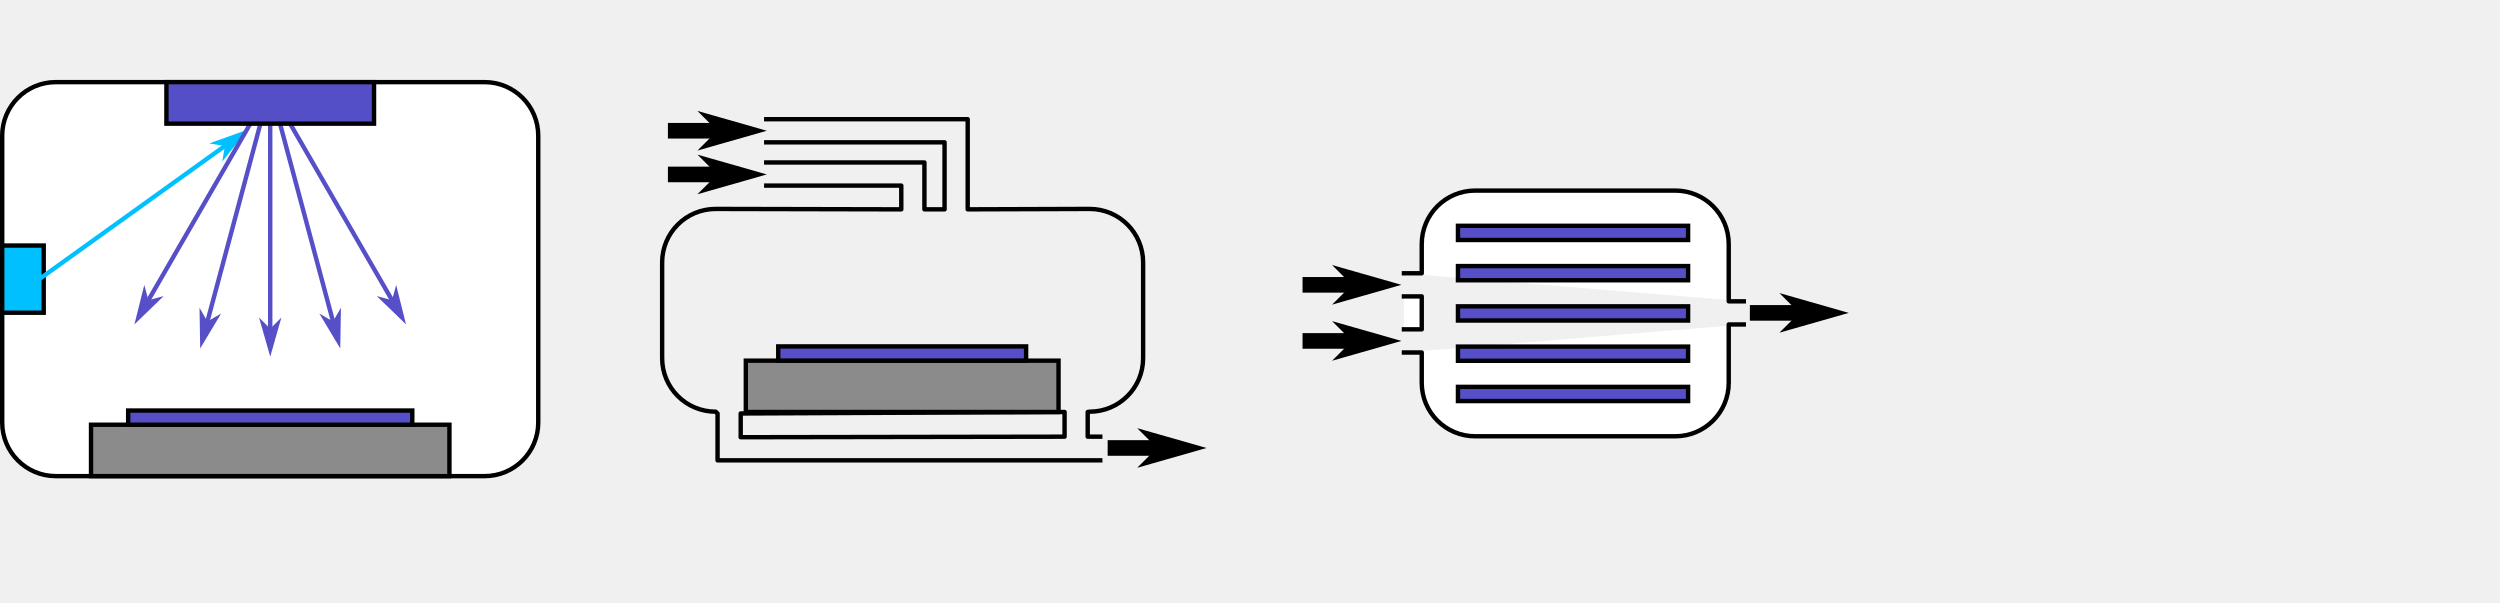
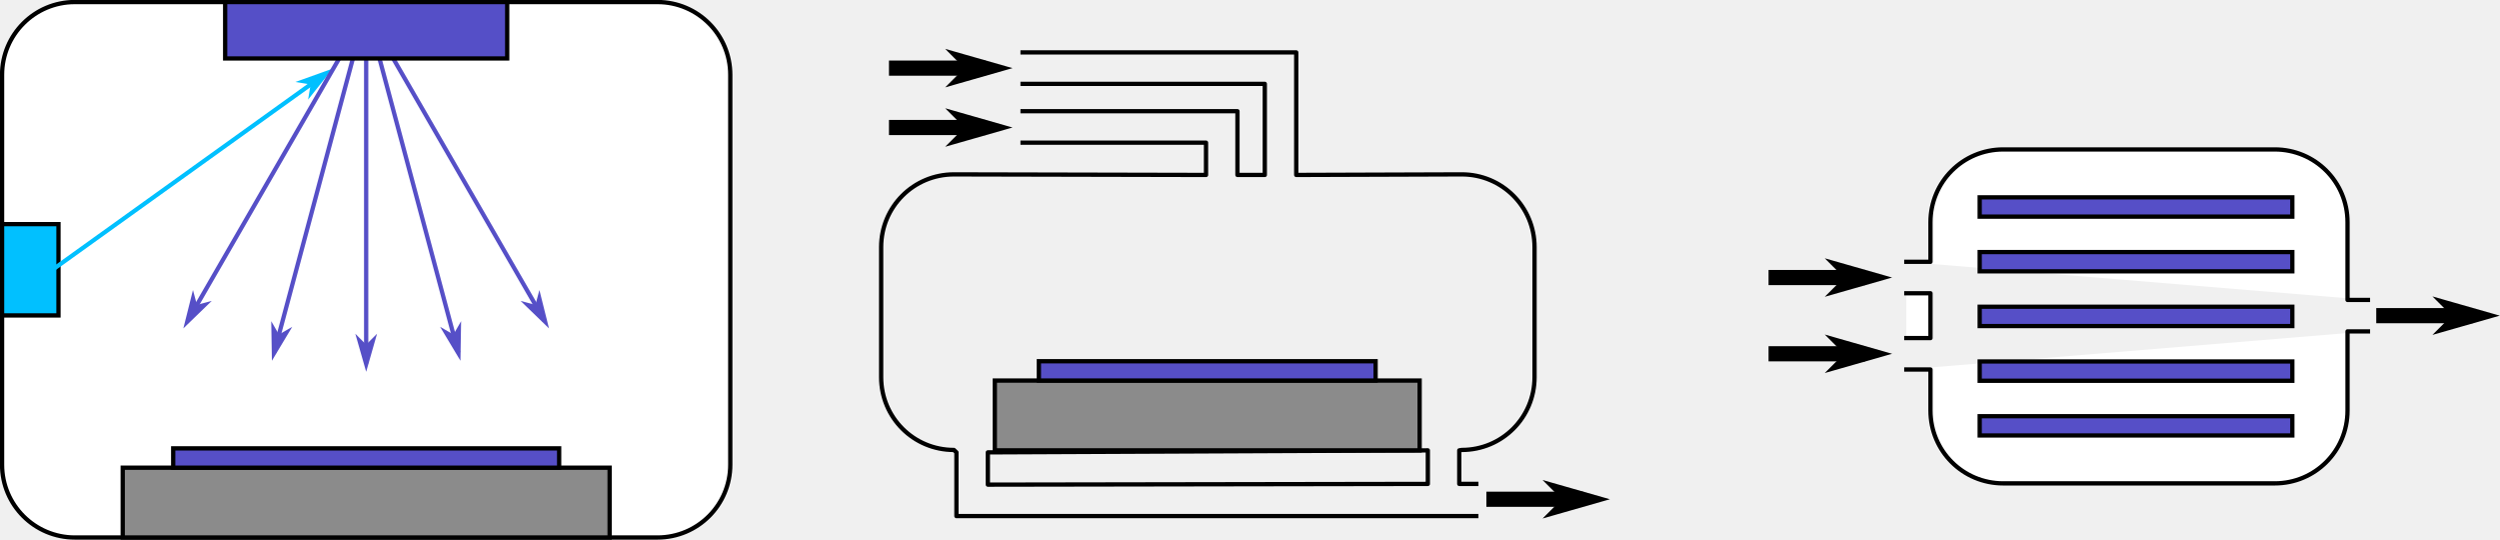
- <svg xmlns="http://www.w3.org/2000/svg" width="567.55" height="136.838" id="svg2" version="1.1">
+ <svg xmlns="http://www.w3.org/2000/svg" width="584.291" height="126.139" id="svg2" version="1.1">
  <defs id="defs4">
    <marker style="overflow:visible" id="Arrow1Mend" refX="0" refY="0" orient="auto">
      <path transform="matrix(-0.4,0,0,-0.4,-4,0)" style="fill-rule:evenodd;stroke:#000000;stroke-width:1pt" d="M 0,0 5,-5 -12.5,0 5,5 0,0 z" id="path4171" />
    </marker>
    <marker style="overflow:visible" id="Arrow1Send" refX="0" refY="0" orient="auto">
      <path transform="matrix(-0.2,0,0,-0.2,-1.2,0)" style="fill-rule:evenodd;stroke:#000000;stroke-width:1pt" d="M 0,0 5,-5 -12.5,0 5,5 0,0 z" id="path4177" />
    </marker>
    <marker style="overflow:visible" id="Arrow1Lend" refX="0" refY="0" orient="auto">
      <path transform="matrix(-0.8,0,0,-0.8,-10,0)" style="fill-rule:evenodd;stroke:#000000;stroke-width:1pt" d="M 0,0 5,-5 -12.5,0 5,5 0,0 z" id="path4165" />
    </marker>
    <marker style="overflow:visible" id="Arrow1Mend-5" refX="0" refY="0" orient="auto">
      <path transform="matrix(-0.4,0,0,-0.4,-4,0)" style="fill-rule:evenodd;stroke:#000000;stroke-width:1pt" d="M 0,0 5,-5 -12.5,0 5,5 0,0 z" id="path4171-6" />
    </marker>
    <marker style="overflow:visible" id="Arrow1Send-5" refX="0" refY="0" orient="auto">
      <path transform="matrix(-0.2,0,0,-0.2,-1.2,0)" style="fill-rule:evenodd;stroke:#000000;stroke-width:1pt" d="M 0,0 5,-5 -12.5,0 5,5 0,0 z" id="path4177-6" />
    </marker>
    <marker style="overflow:visible" id="Arrow1Send-53" refX="0" refY="0" orient="auto">
      <path transform="matrix(-0.2,0,0,-0.2,-1.2,0)" style="fill-rule:evenodd;stroke:#000000;stroke-width:1pt" d="M 0,0 5,-5 -12.5,0 5,5 0,0 z" id="path4177-7" />
    </marker>
    <marker style="overflow:visible" id="Arrow1Send-7" refX="0" refY="0" orient="auto">
      <path transform="matrix(-0.2,0,0,-0.2,-1.2,0)" style="fill-rule:evenodd;stroke:#000000;stroke-width:1pt" d="M 0,0 5,-5 -12.5,0 5,5 0,0 z" id="path4177-0" />
    </marker>
    <marker style="overflow:visible" id="Arrow1Send-6" refX="0" refY="0" orient="auto">
      <path transform="matrix(-0.2,0,0,-0.2,-1.2,0)" style="fill-rule:evenodd;stroke:#000000;stroke-width:1pt" d="M 0,0 5,-5 -12.5,0 5,5 0,0 z" id="path4177-9" />
    </marker>
    <marker style="overflow:visible" id="Arrow1Mendp" refX="0" refY="0" orient="auto">
      <path transform="matrix(-0.4,0,0,-0.4,-4,0)" style="fill:#564fc7;fill-rule:evenodd;stroke:#564fc7;stroke-width:1pt" d="M 0,0 5,-5 -12.5,0 5,5 0,0 z" id="path4158" />
    </marker>
    <marker style="overflow:visible" id="Arrow1Mendi" refX="0" refY="0" orient="auto">
      <path transform="matrix(-0.4,0,0,-0.4,-4,0)" style="fill:#564fc7;fill-rule:evenodd;stroke:#564fc7;stroke-width:1pt" d="M 0,0 5,-5 -12.5,0 5,5 0,0 z" id="path4161" />
    </marker>
    <marker style="overflow:visible" id="Arrow1MendX" refX="0" refY="0" orient="auto">
      <path transform="matrix(-0.4,0,0,-0.4,-4,0)" style="fill:#564fc7;fill-rule:evenodd;stroke:#564fc7;stroke-width:1pt" d="M 0,0 5,-5 -12.5,0 5,5 0,0 z" id="path4164" />
    </marker>
    <marker style="overflow:visible" id="Arrow1MendT" refX="0" refY="0" orient="auto">
      <path transform="matrix(-0.4,0,0,-0.4,-4,0)" style="fill:#01c0ff;fill-rule:evenodd;stroke:#01c0ff;stroke-width:1pt" d="M 0,0 5,-5 -12.5,0 5,5 0,0 z" id="path4167" />
    </marker>
    <marker style="overflow:visible" id="Arrow1MendK" refX="0" refY="0" orient="auto">
      <path transform="matrix(-0.4,0,0,-0.4,-4,0)" style="fill:#564fc7;fill-rule:evenodd;stroke:#564fc7;stroke-width:1pt" d="M 0,0 5,-5 -12.5,0 5,5 0,0 z" id="path4170" />
    </marker>
    <marker style="overflow:visible" id="Arrow1Mendq" refX="0" refY="0" orient="auto">
      <path transform="matrix(-0.4,0,0,-0.4,-4,0)" style="fill:#564fc7;fill-rule:evenodd;stroke:#564fc7;stroke-width:1pt" d="M 0,0 5,-5 -12.5,0 5,5 0,0 z" id="path4173" />
    </marker>
    <marker style="overflow:visible" id="Arrow1Send-0" refX="0" refY="0" orient="auto">
      <path transform="matrix(-0.2,0,0,-0.2,-1.2,0)" style="fill-rule:evenodd;stroke:#000000;stroke-width:1pt" d="M 0,0 5,-5 -12.5,0 5,5 0,0 z" id="path4177-8" />
    </marker>
    <marker style="overflow:visible" id="marker3356" refX="0" refY="0" orient="auto">
      <path transform="matrix(-0.2,0,0,-0.2,-1.2,0)" style="fill-rule:evenodd;stroke:#000000;stroke-width:1pt" d="M 0,0 5,-5 -12.5,0 5,5 0,0 z" id="path3358" />
    </marker>
    <marker style="overflow:visible" id="marker3360" refX="0" refY="0" orient="auto">
      <path transform="matrix(-0.2,0,0,-0.2,-1.2,0)" style="fill-rule:evenodd;stroke:#000000;stroke-width:1pt" d="M 0,0 5,-5 -12.5,0 5,5 0,0 z" id="path3362" />
    </marker>
+     <marker style="overflow:visible" id="Arrow1Send-8" refX="0" refY="0" orient="auto">
+       <path transform="matrix(-0.2,0,0,-0.2,-1.2,0)" style="fill-rule:evenodd;stroke:#000000;stroke-width:1pt" d="M 0,0 5,-5 -12.5,0 5,5 0,0 z" id="path4177-92" />
+     </marker>
+     <marker style="overflow:visible" id="marker3161" refX="0" refY="0" orient="auto">
+       <path transform="matrix(-0.2,0,0,-0.2,-1.2,0)" style="fill-rule:evenodd;stroke:#000000;stroke-width:1pt" d="M 0,0 5,-5 -12.5,0 5,5 0,0 z" id="path3163" />
+     </marker>
+     <marker style="overflow:visible" id="marker3165" refX="0" refY="0" orient="auto">
+       <path transform="matrix(-0.2,0,0,-0.2,-1.2,0)" style="fill-rule:evenodd;stroke:#000000;stroke-width:1pt" d="M 0,0 5,-5 -12.5,0 5,5 0,0 z" id="path3167" />
+     </marker>
  </defs>
-   <g transform="translate(-71.03401,-786.0116)" id="layer1">
-     <g id="g3282">
-       <rect style="fill:#ffffff;fill-opacity:1;stroke:#000000;stroke-width:1;stroke-linecap:round;stroke-linejoin:miter;stroke-miterlimit:4;stroke-opacity:1;stroke-dasharray:none;stroke-dashoffset:0" id="rect2985-4" width="121.692" height="89.444" x="71.534" y="804.656" rx="12.155" ry="12.155" />
-       <rect style="fill:#8b8b8b;fill-opacity:1;stroke:#000000;stroke-width:1;stroke-linecap:round;stroke-linejoin:miter;stroke-miterlimit:4;stroke-opacity:1;stroke-dasharray:none;stroke-dashoffset:0" id="rect3862-6" width="81.366" height="11.659" x="91.697" y="882.441" />
-       <rect style="fill:#01c0ff;fill-opacity:1;stroke:#000000;stroke-width:1;stroke-linecap:round;stroke-linejoin:miter;stroke-miterlimit:4;stroke-opacity:1;stroke-dasharray:none;stroke-dashoffset:0" id="rect5246" width="9.427" height="15.252" x="71.534" y="841.752" rx="0" ry="0" />
-       <path style="fill:none;stroke:#01c0ff;stroke-width:1px;stroke-linecap:butt;stroke-linejoin:miter;stroke-opacity:1;marker-end:url(#Arrow1MendT)" d="M 78.133,850.681 125.636,816.598" id="path4872" />
-       <path style="fill:none;stroke:#564fc7;stroke-width:1px;stroke-linecap:butt;stroke-linejoin:miter;stroke-opacity:1;marker-end:url(#Arrow1Mendp)" d="m 132.38,812.771 0,52.238" id="path5284" />
-       <path id="path5286" d="m 134.246,812.756 13.523,50.458" style="fill:none;stroke:#564fc7;stroke-width:1px;stroke-linecap:butt;stroke-linejoin:miter;stroke-opacity:1;marker-end:url(#Arrow1Mendi)" />
-       <path style="fill:none;stroke:#564fc7;stroke-width:1px;stroke-linecap:butt;stroke-linejoin:miter;stroke-opacity:1;marker-end:url(#Arrow1Mendq)" d="m 130.514,812.756 -13.523,50.458" id="path5288" />
-       <path id="path5290" d="m 128.656,812.712 -26.124,45.239" style="fill:none;stroke:#564fc7;stroke-width:1px;stroke-linecap:butt;stroke-linejoin:miter;stroke-opacity:1;marker-end:url(#Arrow1MendK)" />
-       <path style="fill:none;stroke:#564fc7;stroke-width:1px;stroke-linecap:butt;stroke-linejoin:miter;stroke-opacity:1;marker-end:url(#Arrow1MendX)" d="m 136.104,812.712 26.124,45.239" id="path5292" />
-       <rect style="fill:#554fc7;fill-opacity:1;stroke:#000000;stroke-width:1;stroke-linecap:round;stroke-linejoin:miter;stroke-miterlimit:4;stroke-opacity:1;stroke-dasharray:none;stroke-dashoffset:0" id="rect5248" width="47.133" height="9.427" x="108.814" y="804.656" rx="0" ry="0" />
-       <rect style="fill:#564fc7;fill-opacity:1;stroke:#000000;stroke-width:1;stroke-linecap:round;stroke-linejoin:miter;stroke-miterlimit:4;stroke-opacity:1;stroke-dasharray:none;stroke-dashoffset:0" id="rect3920-8" width="64.497" height="3.225" x="100.132" y="879.211" />
+   <g transform="translate(-71.24876,-768.2777)" id="layer1">
+     <g id="g3282" transform="matrix(1.399112,0,0,1.399112,-28.35052,-357.0456)">
+       <rect style="fill:#ffffff;fill-opacity:1;stroke:#000000;stroke-width:0.715;stroke-linecap:round;stroke-linejoin:miter;stroke-miterlimit:4;stroke-opacity:1;stroke-dasharray:none;stroke-dashoffset:0" id="rect2985-4" width="121.692" height="89.444" x="71.534" y="804.656" rx="12.155" ry="12.155" />
+       <rect style="fill:#8b8b8b;fill-opacity:1;stroke:#000000;stroke-width:0.715;stroke-linecap:round;stroke-linejoin:miter;stroke-miterlimit:4;stroke-opacity:1;stroke-dasharray:none;stroke-dashoffset:0" id="rect3862-6" width="81.366" height="11.659" x="91.697" y="882.441" />
+       <rect style="fill:#01c0ff;fill-opacity:1;stroke:#000000;stroke-width:0.715;stroke-linecap:round;stroke-linejoin:miter;stroke-miterlimit:4;stroke-opacity:1;stroke-dasharray:none;stroke-dashoffset:0" id="rect5246" width="9.427" height="15.252" x="71.534" y="841.752" rx="0" ry="0" />
+       <path style="fill:none;stroke:#01c0ff;stroke-width:0.715px;stroke-linecap:butt;stroke-linejoin:miter;stroke-opacity:1;marker-end:url(#Arrow1MendT)" d="M 78.133,850.681 125.636,816.598" id="path4872" />
+       <path style="fill:none;stroke:#564fc7;stroke-width:0.715px;stroke-linecap:butt;stroke-linejoin:miter;stroke-opacity:1;marker-end:url(#Arrow1Mendp)" d="m 132.38,812.771 0,52.238" id="path5284" />
+       <path id="path5286" d="m 134.246,812.756 13.523,50.458" style="fill:none;stroke:#564fc7;stroke-width:0.715px;stroke-linecap:butt;stroke-linejoin:miter;stroke-opacity:1;marker-end:url(#Arrow1Mendi)" />
+       <path style="fill:none;stroke:#564fc7;stroke-width:0.715px;stroke-linecap:butt;stroke-linejoin:miter;stroke-opacity:1;marker-end:url(#Arrow1Mendq)" d="m 130.514,812.756 -13.523,50.458" id="path5288" />
+       <path id="path5290" d="m 128.656,812.712 -26.124,45.239" style="fill:none;stroke:#564fc7;stroke-width:0.715px;stroke-linecap:butt;stroke-linejoin:miter;stroke-opacity:1;marker-end:url(#Arrow1MendK)" />
+       <path style="fill:none;stroke:#564fc7;stroke-width:0.715px;stroke-linecap:butt;stroke-linejoin:miter;stroke-opacity:1;marker-end:url(#Arrow1MendX)" d="m 136.104,812.712 26.124,45.239" id="path5292" />
+       <rect style="fill:#554fc7;fill-opacity:1;stroke:#000000;stroke-width:0.715;stroke-linecap:round;stroke-linejoin:miter;stroke-miterlimit:4;stroke-opacity:1;stroke-dasharray:none;stroke-dashoffset:0" id="rect5248" width="47.133" height="9.427" x="108.814" y="804.656" rx="0" ry="0" />
+       <rect style="fill:#564fc7;fill-opacity:1;stroke:#000000;stroke-width:0.715;stroke-linecap:round;stroke-linejoin:miter;stroke-miterlimit:4;stroke-opacity:1;stroke-dasharray:none;stroke-dashoffset:0" id="rect3920-8" width="64.497" height="3.225" x="100.132" y="879.211" />
    </g>
-     <g id="g3274" transform="translate(150,-94.5)">
-       <path id="path5468" style="fill:none;stroke:#000000;stroke-width:1;stroke-linecap:square;stroke-linejoin:round;stroke-miterlimit:4;stroke-opacity:1;stroke-dashoffset:0" d="m 170.813,979.646 -2.847,0 -4.1e-4,-5.602 0.425,-0.07 c 6.734,0 12.155,-5.421 12.155,-12.155 l 0,-21.722 c 0,-6.734 -5.421,-12.155 -12.155,-12.155 l -27.671,0.094 -1e-4,-20.468 -45.73,4e-4 m 67.723,66.476 0,5.602 -73.526,0.123 -3e-5,-5.392 z m -67.723,-51.4 30.654,-1.4e-4 3e-4,5.393 -42.136,-0.094 c -6.734,0 -12.155,5.421 -12.155,12.155 l 0,21.722 c 0,6.734 5.421,12.155 12.155,12.155 l 0.425,0.402 0,10.645 86.879,0 m -75.822,-72.201 40.477,-1.5e-4 1.2e-4,15.216 -4.57,0 -2.8e-4,-10.645 -35.907,0" />
-       <path style="fill:none;stroke:#000000;stroke-width:3.543;stroke-linecap:butt;stroke-linejoin:miter;stroke-miterlimit:4;stroke-opacity:1;stroke-dasharray:none;marker-end:url(#Arrow1Send)" d="m 72.662,910.194 16.124,0" id="path4137-7" />
-       <path style="fill:none;stroke:#000000;stroke-width:3.543;stroke-linecap:butt;stroke-linejoin:miter;stroke-miterlimit:4;stroke-opacity:1;stroke-dasharray:none;marker-end:url(#Arrow1Send)" d="m 72.662,920.113 16.124,0" id="path4137-76" />
-       <path style="fill:none;stroke:#000000;stroke-width:3.543;stroke-linecap:butt;stroke-linejoin:miter;stroke-miterlimit:4;stroke-opacity:1;stroke-dasharray:none;marker-end:url(#Arrow1Send)" d="m 172.495,982.211 16.124,0" id="path4790-2" />
-       <rect style="fill:#8b8b8b;fill-opacity:1;stroke:#000000;stroke-width:1;stroke-linecap:round;stroke-linejoin:miter;stroke-miterlimit:4;stroke-opacity:1;stroke-dasharray:none;stroke-dashoffset:0" id="rect3862-6-8" width="70.991" height="11.659" x="90.351" y="962.385" />
-       <rect style="fill:#564fc7;fill-opacity:1;stroke:#000000;stroke-width:1;stroke-linecap:round;stroke-linejoin:miter;stroke-miterlimit:4;stroke-opacity:1;stroke-dasharray:none;stroke-dashoffset:0" id="rect3920-8-9" width="56.273" height="3.225" x="97.71" y="959.155" />
+     <g id="g3274" transform="matrix(1.399112,0,0,1.399112,177.4385,-489.2617)">
+       <path id="path5468" style="fill:none;stroke:#000000;stroke-width:0.715;stroke-linecap:square;stroke-linejoin:round;stroke-miterlimit:4;stroke-opacity:1;stroke-dashoffset:0" d="m 170.813,979.646 -2.847,0 -4.1e-4,-5.602 0.425,-0.07 c 6.734,0 12.155,-5.421 12.155,-12.155 l 0,-21.722 c 0,-6.734 -5.421,-12.155 -12.155,-12.155 l -27.671,0.094 -1e-4,-20.468 -45.73,4e-4 m 67.723,66.476 0,5.602 -73.526,0.123 -3e-5,-5.392 z m -67.723,-51.4 30.654,-1.4e-4 3e-4,5.393 -42.136,-0.094 c -6.734,0 -12.155,5.421 -12.155,12.155 l 0,21.722 c 0,6.734 5.421,12.155 12.155,12.155 l 0.425,0.402 0,10.645 86.879,0 m -75.822,-72.201 40.477,-1.5e-4 1.2e-4,15.216 -4.57,0 -2.8e-4,-10.645 -35.907,0" />
+       <path style="fill:none;stroke:#000000;stroke-width:2.533;stroke-linecap:butt;stroke-linejoin:miter;stroke-miterlimit:4;stroke-opacity:1;stroke-dasharray:none;marker-end:url(#Arrow1Send)" d="m 72.662,910.194 16.124,0" id="path4137-7" />
+       <path style="fill:none;stroke:#000000;stroke-width:2.533;stroke-linecap:butt;stroke-linejoin:miter;stroke-miterlimit:4;stroke-opacity:1;stroke-dasharray:none;marker-end:url(#Arrow1Send)" d="m 72.662,920.113 16.124,0" id="path4137-76" />
+       <path style="fill:none;stroke:#000000;stroke-width:2.533;stroke-linecap:butt;stroke-linejoin:miter;stroke-miterlimit:4;stroke-opacity:1;stroke-dasharray:none;marker-end:url(#Arrow1Send)" d="m 172.495,982.211 16.124,0" id="path4790-2" />
+       <rect style="fill:#8b8b8b;fill-opacity:1;stroke:#000000;stroke-width:0.715;stroke-linecap:round;stroke-linejoin:miter;stroke-miterlimit:4;stroke-opacity:1;stroke-dasharray:none;stroke-dashoffset:0" id="rect3862-6-8" width="70.991" height="11.659" x="90.351" y="962.385" />
+       <rect style="fill:#564fc7;fill-opacity:1;stroke:#000000;stroke-width:0.715;stroke-linecap:round;stroke-linejoin:miter;stroke-miterlimit:4;stroke-opacity:1;stroke-dasharray:none;stroke-dashoffset:0" id="rect3920-8-9" width="56.273" height="3.225" x="97.71" y="959.155" />
    </g>
-     <g id="g3444">
-       <path id="rect4040-7-4" style="fill:#ffffff;fill-opacity:1;stroke:#000000;stroke-width:1;stroke-linecap:square;stroke-linejoin:round;stroke-miterlimit:4;stroke-opacity:1;stroke-dashoffset:0" d="m 389.759,860.783 4.038,0 0,-7.482 -4.038,0 m 0,-5.253 4.038,0 0,-6.617 c -5e-5,-6.734 5.421,-12.155 12.155,-12.155 l 45.382,0 c 6.734,0 12.155,5.421 12.155,12.155 l 0,12.984 3.415,0 m 0,5.253 -3.415,0 3.7e-4,13.235 c 1.3e-4,6.734 -5.421,12.155 -12.155,12.155 l -45.382,0 c -6.734,0 -12.155,-5.421 -12.155,-12.155 l -1.8e-4,-6.867 -4.038,0" />
-       <rect style="fill:#564fc7;fill-opacity:1;stroke:#000000;stroke-width:1;stroke-linecap:round;stroke-linejoin:miter;stroke-miterlimit:4;stroke-opacity:1;stroke-dasharray:none;stroke-dashoffset:0" id="rect3920-0" width="52.247" height="3.225" x="402.019" y="846.416" />
-       <rect style="fill:#564fc7;fill-opacity:1;stroke:#000000;stroke-width:1;stroke-linecap:round;stroke-linejoin:miter;stroke-miterlimit:4;stroke-opacity:1;stroke-dasharray:none;stroke-dashoffset:0" id="rect4003" width="52.247" height="3.225" x="402.019" y="855.555" />
-       <rect style="fill:#564fc7;fill-opacity:1;stroke:#000000;stroke-width:1;stroke-linecap:round;stroke-linejoin:miter;stroke-miterlimit:4;stroke-opacity:1;stroke-dasharray:none;stroke-dashoffset:0" id="rect4007" width="52.247" height="3.225" x="402.019" y="873.834" />
-       <rect y="837.276" x="402.019" height="3.225" width="52.247" id="rect4038" style="fill:#564fc7;fill-opacity:1;stroke:#000000;stroke-width:1;stroke-linecap:round;stroke-linejoin:miter;stroke-miterlimit:4;stroke-opacity:1;stroke-dasharray:none;stroke-dashoffset:0" />
-       <path style="fill:none;stroke:#000000;stroke-width:3.543;stroke-linecap:butt;stroke-linejoin:miter;stroke-miterlimit:4;stroke-opacity:1;stroke-dasharray:none;marker-end:url(#Arrow1Send)" d="m 366.738,850.675 16.124,0" id="path4137" />
-       <path id="path4788" d="m 366.738,863.41 16.124,0" style="fill:none;stroke:#000000;stroke-width:3.543;stroke-linecap:butt;stroke-linejoin:miter;stroke-miterlimit:4;stroke-opacity:1;stroke-dasharray:none;marker-end:url(#Arrow1Send)" />
-       <path style="fill:none;stroke:#000000;stroke-width:3.543;stroke-linecap:butt;stroke-linejoin:miter;stroke-miterlimit:4;stroke-opacity:1;stroke-dasharray:none;marker-end:url(#Arrow1Send)" d="m 468.289,857.042 16.124,0" id="path4790" />
-       <rect y="864.694" x="402.019" height="3.225" width="52.247" id="rect3442" style="fill:#564fc7;fill-opacity:1;stroke:#000000;stroke-width:1;stroke-linecap:round;stroke-linejoin:miter;stroke-miterlimit:4;stroke-opacity:1;stroke-dasharray:none;stroke-dashoffset:0" />
+     <g id="g3444" transform="matrix(1.399112,0,0,1.399112,-28.35052,-357.0456)">
+       <path id="rect4040-7-4" style="fill:#ffffff;fill-opacity:1;stroke:#000000;stroke-width:0.715;stroke-linecap:square;stroke-linejoin:round;stroke-miterlimit:4;stroke-opacity:1;stroke-dashoffset:0" d="m 389.759,860.783 4.038,0 0,-7.482 -4.038,0 m 0,-5.253 4.038,0 0,-6.617 c -5e-5,-6.734 5.421,-12.155 12.155,-12.155 l 45.382,0 c 6.734,0 12.155,5.421 12.155,12.155 l 0,12.984 3.415,0 m 0,5.253 -3.415,0 3.7e-4,13.235 c 1.3e-4,6.734 -5.421,12.155 -12.155,12.155 l -45.382,0 c -6.734,0 -12.155,-5.421 -12.155,-12.155 l -1.8e-4,-6.867 -4.038,0" />
+       <rect style="fill:#564fc7;fill-opacity:1;stroke:#000000;stroke-width:0.715;stroke-linecap:round;stroke-linejoin:miter;stroke-miterlimit:4;stroke-opacity:1;stroke-dasharray:none;stroke-dashoffset:0" id="rect3920-0" width="52.247" height="3.225" x="402.019" y="846.416" />
+       <rect style="fill:#564fc7;fill-opacity:1;stroke:#000000;stroke-width:0.715;stroke-linecap:round;stroke-linejoin:miter;stroke-miterlimit:4;stroke-opacity:1;stroke-dasharray:none;stroke-dashoffset:0" id="rect4003" width="52.247" height="3.225" x="402.019" y="855.555" />
+       <rect style="fill:#564fc7;fill-opacity:1;stroke:#000000;stroke-width:0.715;stroke-linecap:round;stroke-linejoin:miter;stroke-miterlimit:4;stroke-opacity:1;stroke-dasharray:none;stroke-dashoffset:0" id="rect4007" width="52.247" height="3.225" x="402.019" y="873.834" />
+       <rect y="837.276" x="402.019" height="3.225" width="52.247" id="rect4038" style="fill:#564fc7;fill-opacity:1;stroke:#000000;stroke-width:0.715;stroke-linecap:round;stroke-linejoin:miter;stroke-miterlimit:4;stroke-opacity:1;stroke-dasharray:none;stroke-dashoffset:0" />
+       <path style="fill:none;stroke:#000000;stroke-width:2.533;stroke-linecap:butt;stroke-linejoin:miter;stroke-miterlimit:4;stroke-opacity:1;stroke-dasharray:none;marker-end:url(#Arrow1Send)" d="m 366.738,850.675 16.124,0" id="path4137" />
+       <path id="path4788" d="m 366.738,863.41 16.124,0" style="fill:none;stroke:#000000;stroke-width:2.533;stroke-linecap:butt;stroke-linejoin:miter;stroke-miterlimit:4;stroke-opacity:1;stroke-dasharray:none;marker-end:url(#Arrow1Send)" />
+       <path style="fill:none;stroke:#000000;stroke-width:2.533;stroke-linecap:butt;stroke-linejoin:miter;stroke-miterlimit:4;stroke-opacity:1;stroke-dasharray:none;marker-end:url(#Arrow1Send)" d="m 468.289,857.042 16.124,0" id="path4790" />
+       <rect y="864.694" x="402.019" height="3.225" width="52.247" id="rect3442" style="fill:#564fc7;fill-opacity:1;stroke:#000000;stroke-width:0.715;stroke-linecap:round;stroke-linejoin:miter;stroke-miterlimit:4;stroke-opacity:1;stroke-dasharray:none;stroke-dashoffset:0" />
    </g>
  </g>
</svg>
